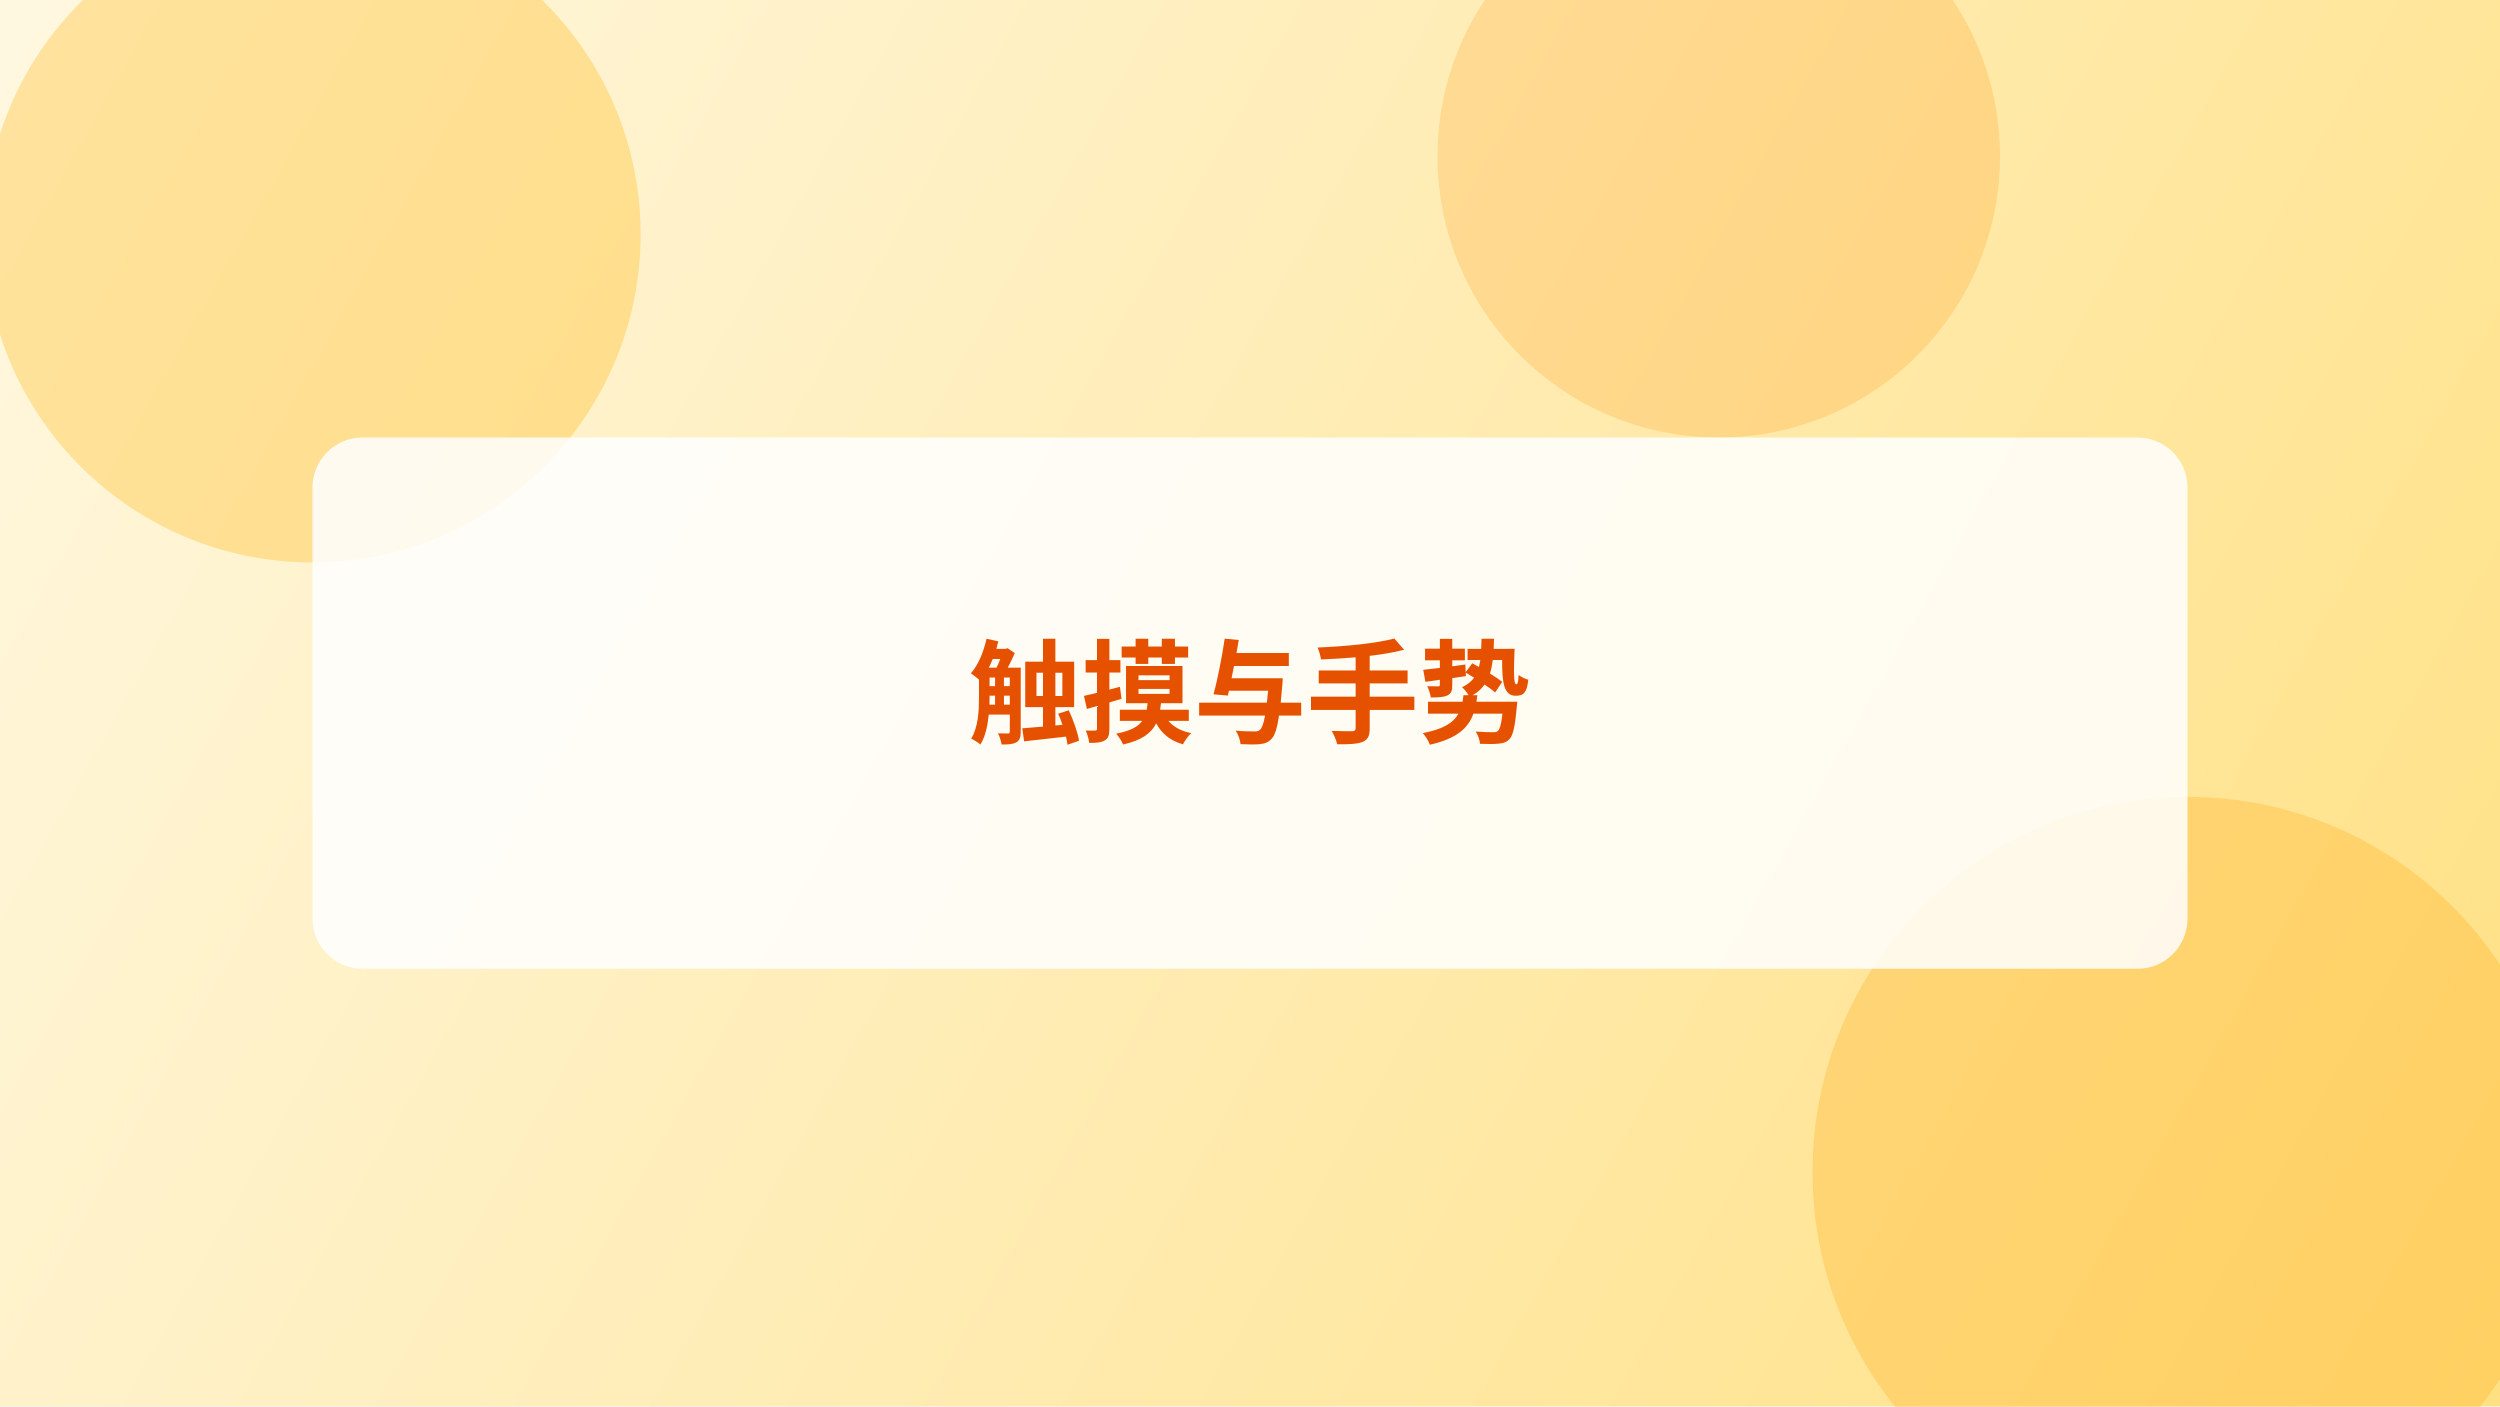
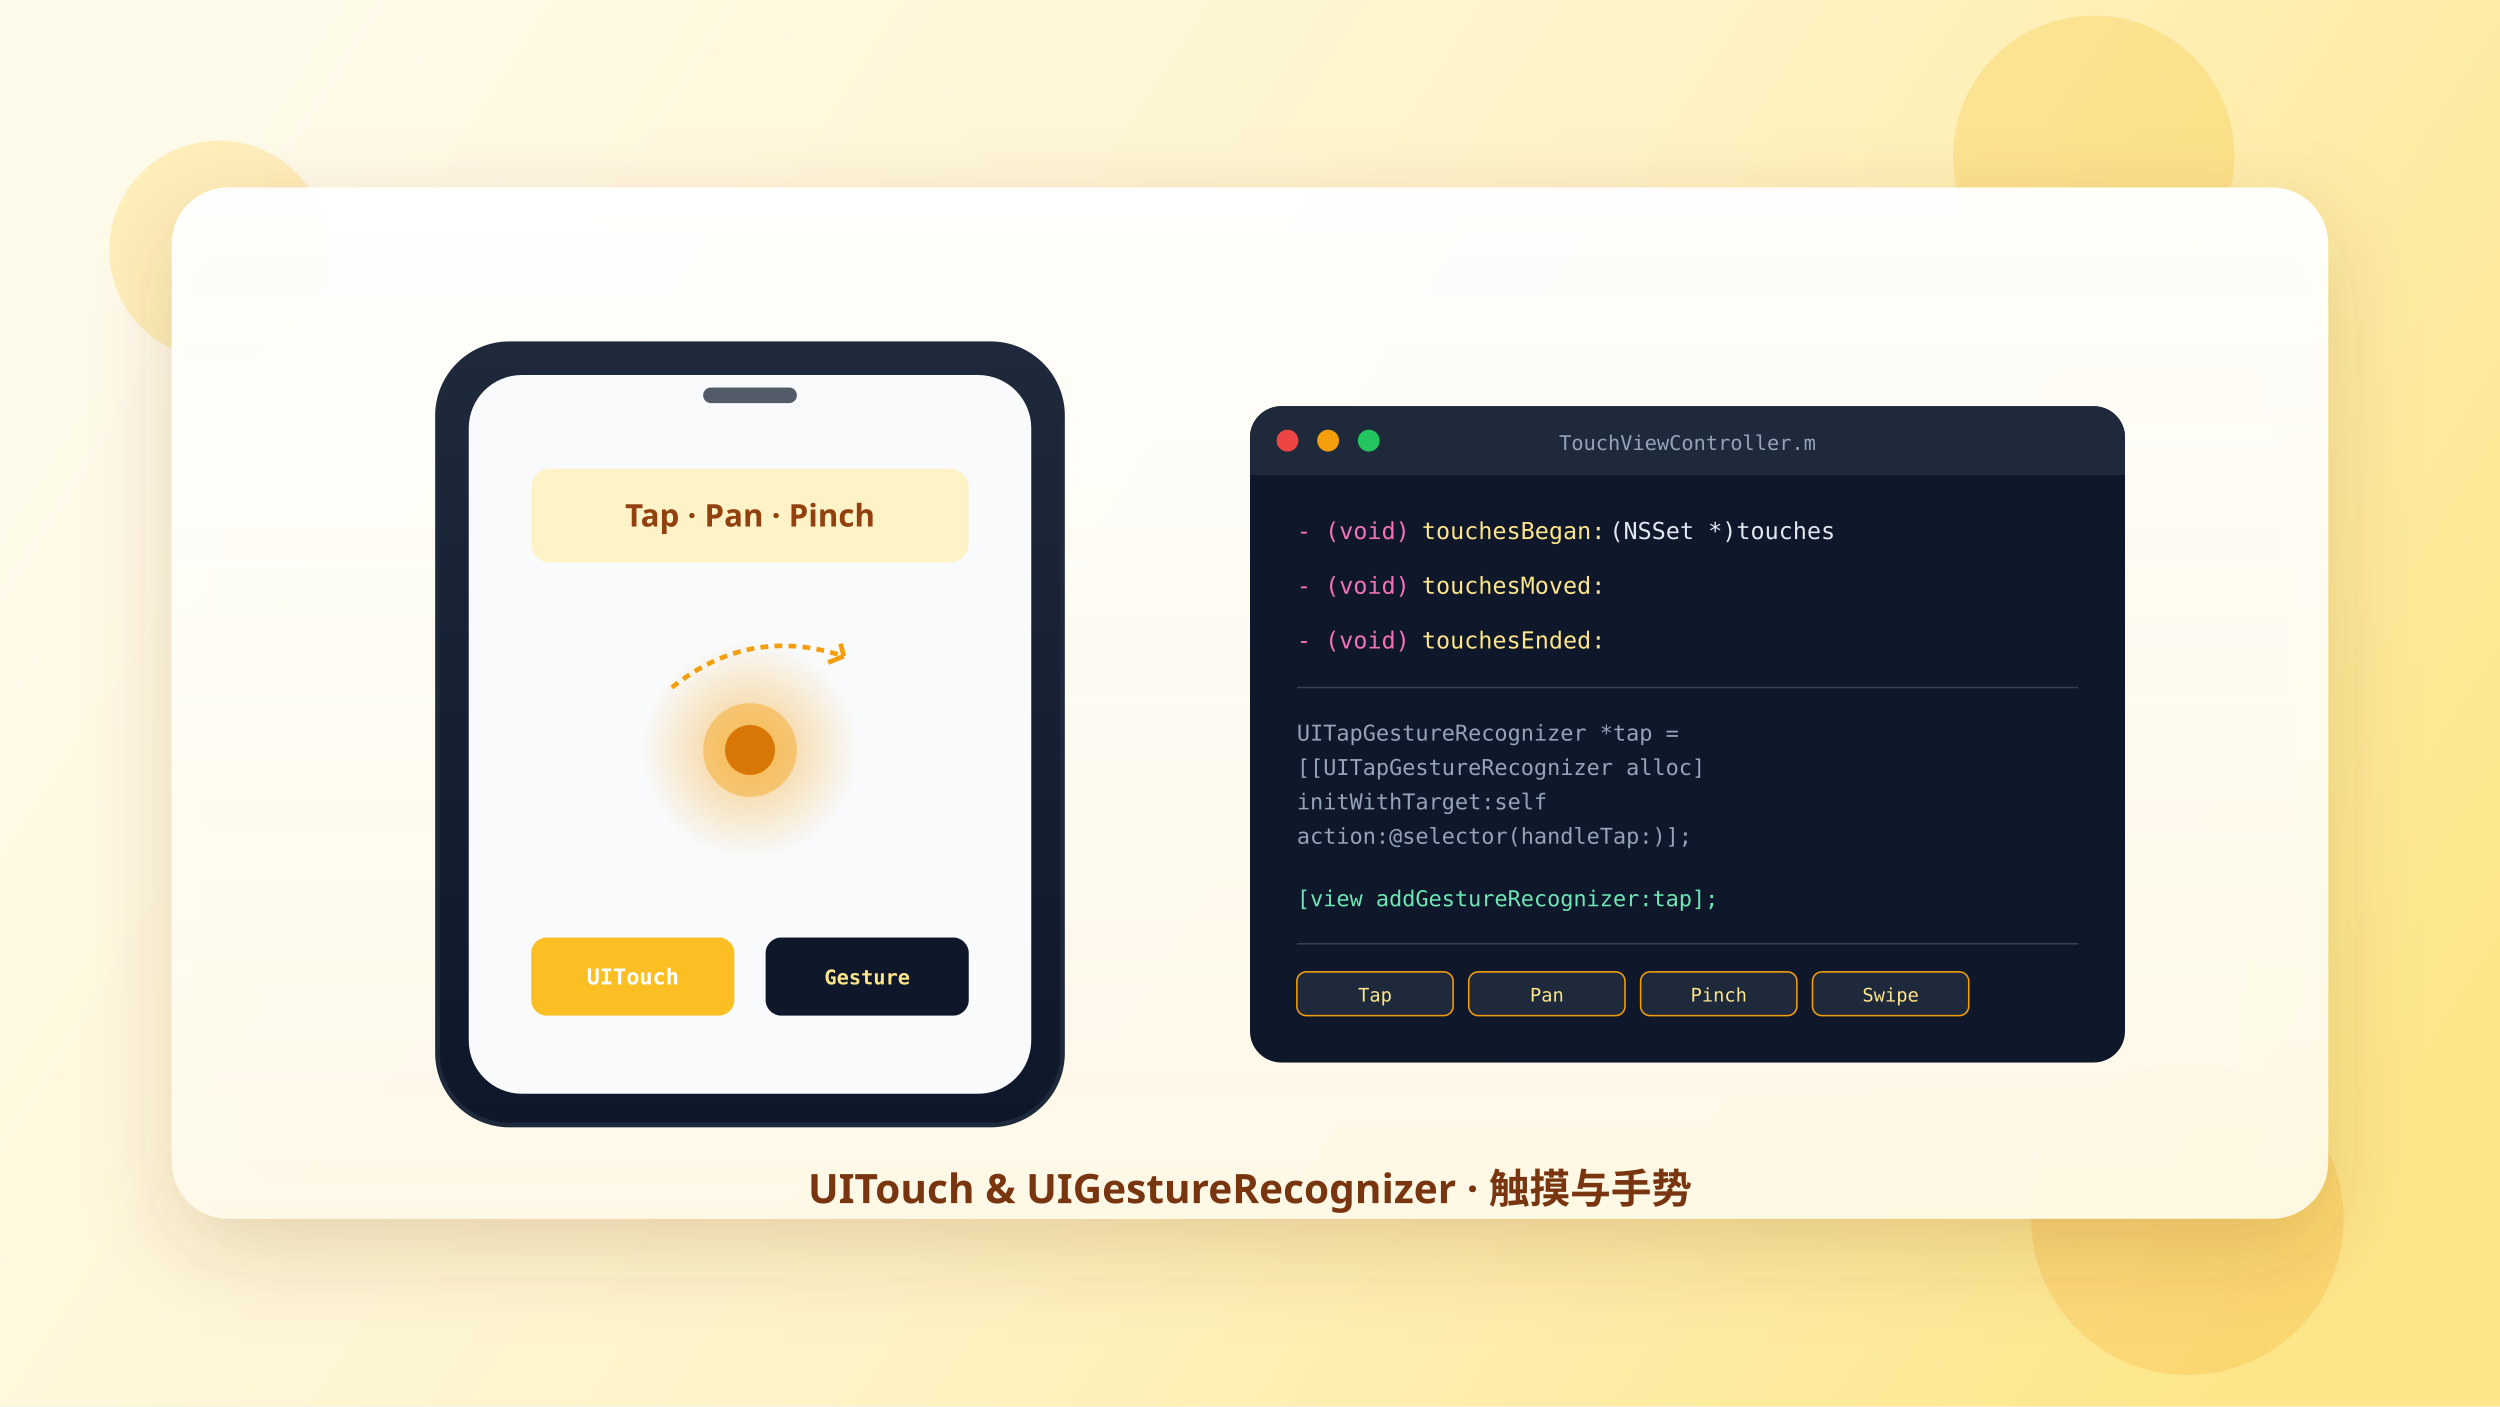
<svg xmlns="http://www.w3.org/2000/svg" width="1600" height="900" viewBox="0 0 1600 900" fill="none">
  <defs>
-     <linearGradient id="bg" x1="0" y1="0" x2="1600" y2="900" gradientUnits="userSpaceOnUse">
-       <stop stop-color="#FFF8E1" />
-       <stop offset="0.5" stop-color="#FFECB3" />
-       <stop offset="1" stop-color="#FFE082" />
+     <linearGradient id="bg" x1="160" y1="40" x2="1440" y2="860" gradientUnits="userSpaceOnUse">
+       <stop stop-color="#FFFBEB" />
+       <stop offset="0.5" stop-color="#FEF3C7" />
+       <stop offset="1" stop-color="#FDE68A" />
    </linearGradient>
+     <linearGradient id="panel" x1="0" y1="0" x2="0" y2="1">
+       <stop stop-color="#FFFFFF" stop-opacity="0.95" />
+       <stop offset="1" stop-color="#FFFBEB" stop-opacity="0.92" />
+     </linearGradient>
+     <linearGradient id="screen" x1="0" y1="0" x2="0" y2="1">
+       <stop stop-color="#1E293B" />
+       <stop offset="1" stop-color="#0F172A" />
+     </linearGradient>
+     <radialGradient id="touch" cx="0.5" cy="0.5" r="0.5">
+       <stop stop-color="#F59E0B" stop-opacity="0.5" />
+       <stop offset="1" stop-color="#F59E0B" stop-opacity="0" />
+     </radialGradient>
+     <filter id="soft" x="0" y="0" width="1600" height="900" filterUnits="userSpaceOnUse" color-interpolation-filters="sRGB">
+       <feDropShadow dx="0" dy="20" stdDeviation="28" flood-color="#78350F" flood-opacity="0.2" />
+     </filter>
  </defs>
  <rect width="1600" height="900" fill="url(#bg)" />
-   <circle cx="200" cy="150" r="210" fill="#FFB300" fill-opacity="0.3" />
-   <circle cx="1400" cy="750" r="240" fill="#FFA000" fill-opacity="0.25" />
-   <circle cx="1100" cy="100" r="180" fill="#FF8F00" fill-opacity="0.2" />
-   <rect x="200" y="280" width="1200" height="340" rx="32" fill="#FFFFFF" fill-opacity="0.85" />
-   <text x="800" y="470" text-anchor="middle" fill="#E65100" font-family="'PingFang SC', 'Hiragino Sans GB', 'Microsoft YaHei', sans-serif" font-size="72" font-weight="700">触摸与手势</text>
+   <circle cx="1340" cy="100" r="90" fill="#FBBF24" fill-opacity="0.25" />
+   <circle cx="140" cy="160" r="70" fill="#FCD34D" fill-opacity="0.3" />
+   <circle cx="1400" cy="780" r="100" fill="#F59E0B" fill-opacity="0.2" />
+   <g filter="url(#soft)">
+     <rect x="110" y="120" width="1380" height="660" rx="36" fill="url(#panel)" />
+   </g>
+   <g transform="translate(280,220)">
+     <rect x="0" y="0" width="400" height="500" rx="46" fill="url(#screen)" stroke="#1E293B" stroke-width="3" />
+     <rect x="20" y="20" width="360" height="460" rx="34" fill="#F8FAFC" />
+     <rect x="170" y="28" width="60" height="10" rx="5" fill="#0F172A" fill-opacity="0.7" />
+     <rect x="60" y="80" width="280" height="60" rx="12" fill="#FEF3C7" />
+     <text x="200" y="117" text-anchor="middle" fill="#92400E" font-family="'PingFang SC', sans-serif" font-size="20" font-weight="700">Tap · Pan · Pinch</text>
+     <circle cx="200" cy="260" r="70" fill="url(#touch)" />
+     <circle cx="200" cy="260" r="30" fill="#F59E0B" fill-opacity="0.4" />
+     <circle cx="200" cy="260" r="16" fill="#D97706" />
+     <path d="M 150 220 Q 200 180 260 200" stroke="#F59E0B" stroke-width="3" fill="none" stroke-dasharray="5,4" />
+     <path d="M 260 200 L 250 204 M 260 200 L 258 192" stroke="#F59E0B" stroke-width="3" />
+     <rect x="60" y="380" width="130" height="50" rx="10" fill="#FBBF24" />
+     <text x="125" y="410" text-anchor="middle" fill="#FFFFFF" font-family="monospace" font-size="14" font-weight="700">UITouch</text>
+     <rect x="210" y="380" width="130" height="50" rx="10" fill="#0F172A" />
+     <text x="275" y="410" text-anchor="middle" fill="#FDE68A" font-family="monospace" font-size="13" font-weight="700">Gesture</text>
+   </g>
+   <g transform="translate(800,260)">
+     <rect x="0" y="0" width="560" height="420" rx="20" fill="#0F172A" />
+     <rect x="0" y="0" width="560" height="44" rx="20" fill="#1E293B" />
+     <rect x="0" y="20" width="560" height="24" fill="#1E293B" />
+     <circle cx="24" cy="22" r="7" fill="#EF4444" />
+     <circle cx="50" cy="22" r="7" fill="#F59E0B" />
+     <circle cx="76" cy="22" r="7" fill="#22C55E" />
+     <text x="280" y="28" text-anchor="middle" fill="#94A3B8" font-family="monospace" font-size="13">TouchViewController.m</text>
+     <text x="30" y="85" fill="#F472B6" font-family="monospace" font-size="15">- (void)</text>
+     <text x="110" y="85" fill="#FDE68A" font-family="monospace" font-size="15">touchesBegan:</text>
+     <text x="230" y="85" fill="#E2E8F0" font-family="monospace" font-size="15">(NSSet *)touches</text>
+     <text x="30" y="120" fill="#F472B6" font-family="monospace" font-size="15">- (void)</text>
+     <text x="110" y="120" fill="#FDE68A" font-family="monospace" font-size="15">touchesMoved:</text>
+     <text x="30" y="155" fill="#F472B6" font-family="monospace" font-size="15">- (void)</text>
+     <text x="110" y="155" fill="#FDE68A" font-family="monospace" font-size="15">touchesEnded:</text>
+     <line x1="30" y1="180" x2="530" y2="180" stroke="#334155" stroke-width="1" />
+     <text x="30" y="214" fill="#94A3B8" font-family="monospace" font-size="14">UITapGestureRecognizer *tap =</text>
+     <text x="30" y="236" fill="#94A3B8" font-family="monospace" font-size="14">  [[UITapGestureRecognizer alloc]</text>
+     <text x="30" y="258" fill="#94A3B8" font-family="monospace" font-size="14">   initWithTarget:self</text>
+     <text x="30" y="280" fill="#94A3B8" font-family="monospace" font-size="14">   action:@selector(handleTap:)];</text>
+     <text x="30" y="320" fill="#6EE7B7" font-family="monospace" font-size="14">[view addGestureRecognizer:tap];</text>
+     <line x1="30" y1="344" x2="530" y2="344" stroke="#334155" stroke-width="1" />
+     <rect x="30" y="362" width="100" height="28" rx="6" fill="#1E293B" stroke="#F59E0B" stroke-width="1" />
+     <text x="80" y="381" text-anchor="middle" fill="#FDE68A" font-family="monospace" font-size="12">Tap</text>
+     <rect x="140" y="362" width="100" height="28" rx="6" fill="#1E293B" stroke="#F59E0B" stroke-width="1" />
+     <text x="190" y="381" text-anchor="middle" fill="#FDE68A" font-family="monospace" font-size="12">Pan</text>
+     <rect x="250" y="362" width="100" height="28" rx="6" fill="#1E293B" stroke="#F59E0B" stroke-width="1" />
+     <text x="300" y="381" text-anchor="middle" fill="#FDE68A" font-family="monospace" font-size="12">Pinch</text>
+     <rect x="360" y="362" width="100" height="28" rx="6" fill="#1E293B" stroke="#F59E0B" stroke-width="1" />
+     <text x="410" y="381" text-anchor="middle" fill="#FDE68A" font-family="monospace" font-size="12">Swipe</text>
+   </g>
+   <text x="800" y="770" text-anchor="middle" fill="#78350F" font-family="'PingFang SC', sans-serif" font-size="26" font-weight="700">UITouch &amp; UIGestureRecognizer · 触摸与手势</text>
</svg>
